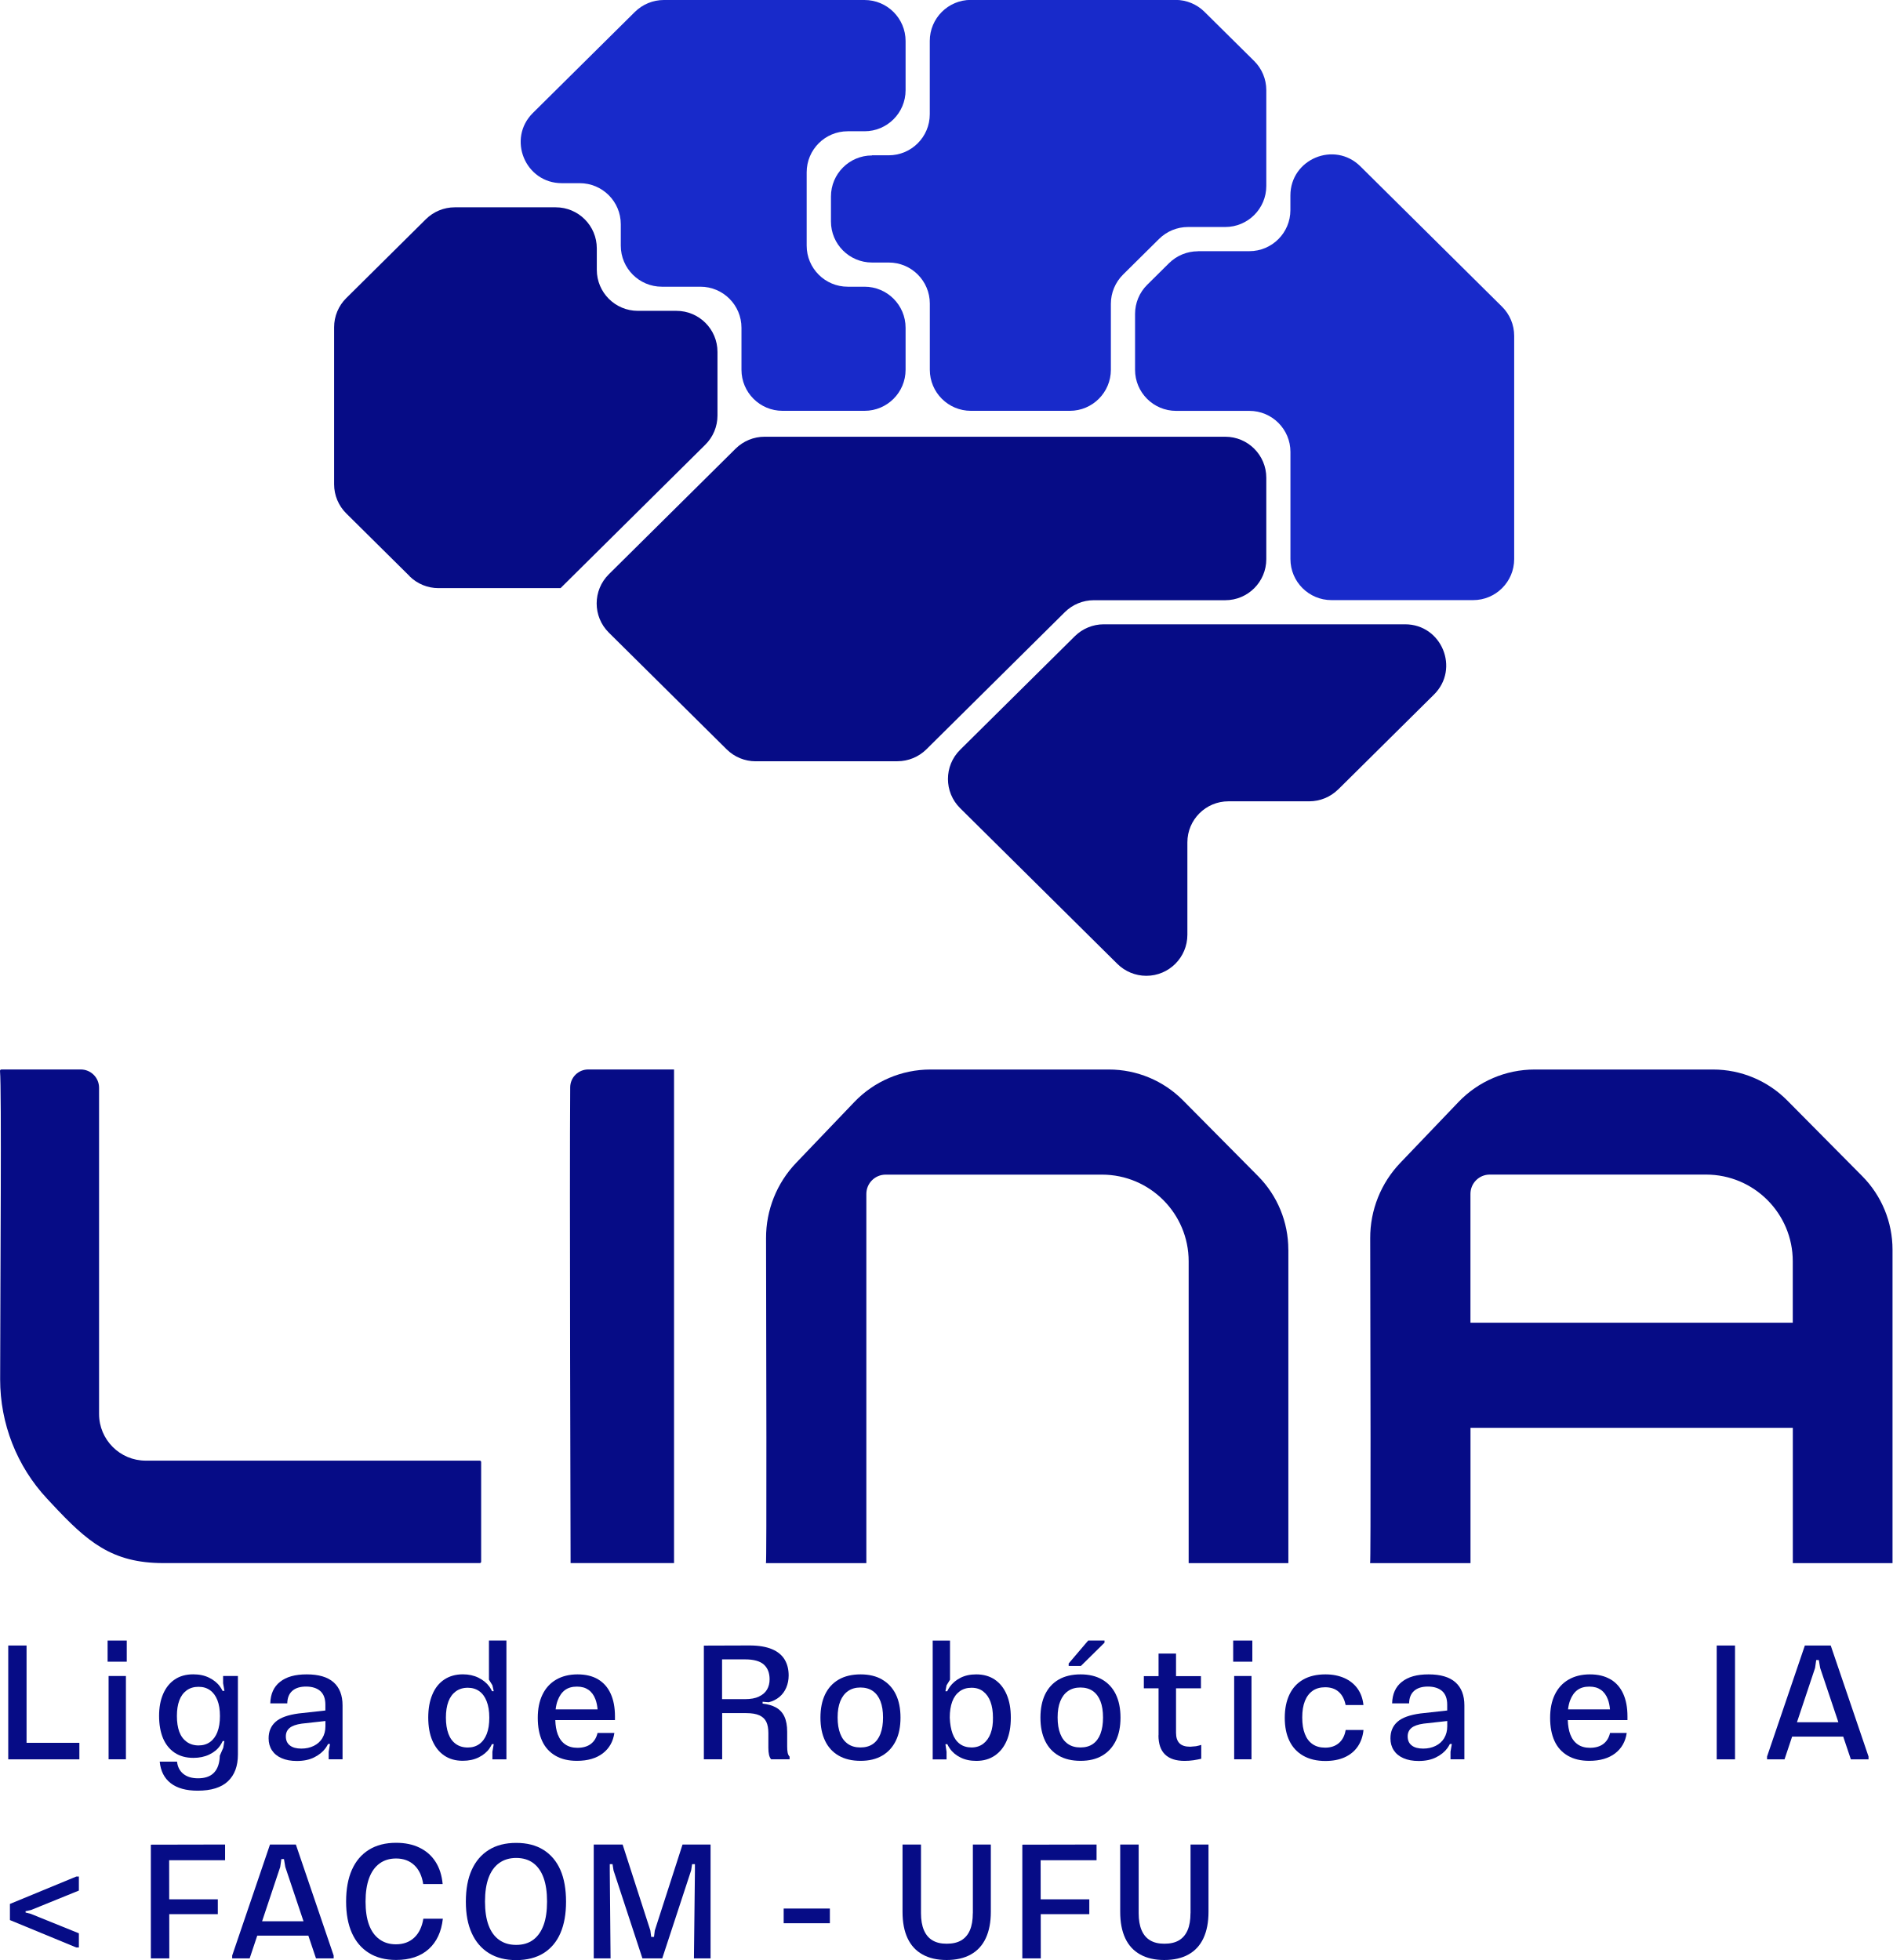
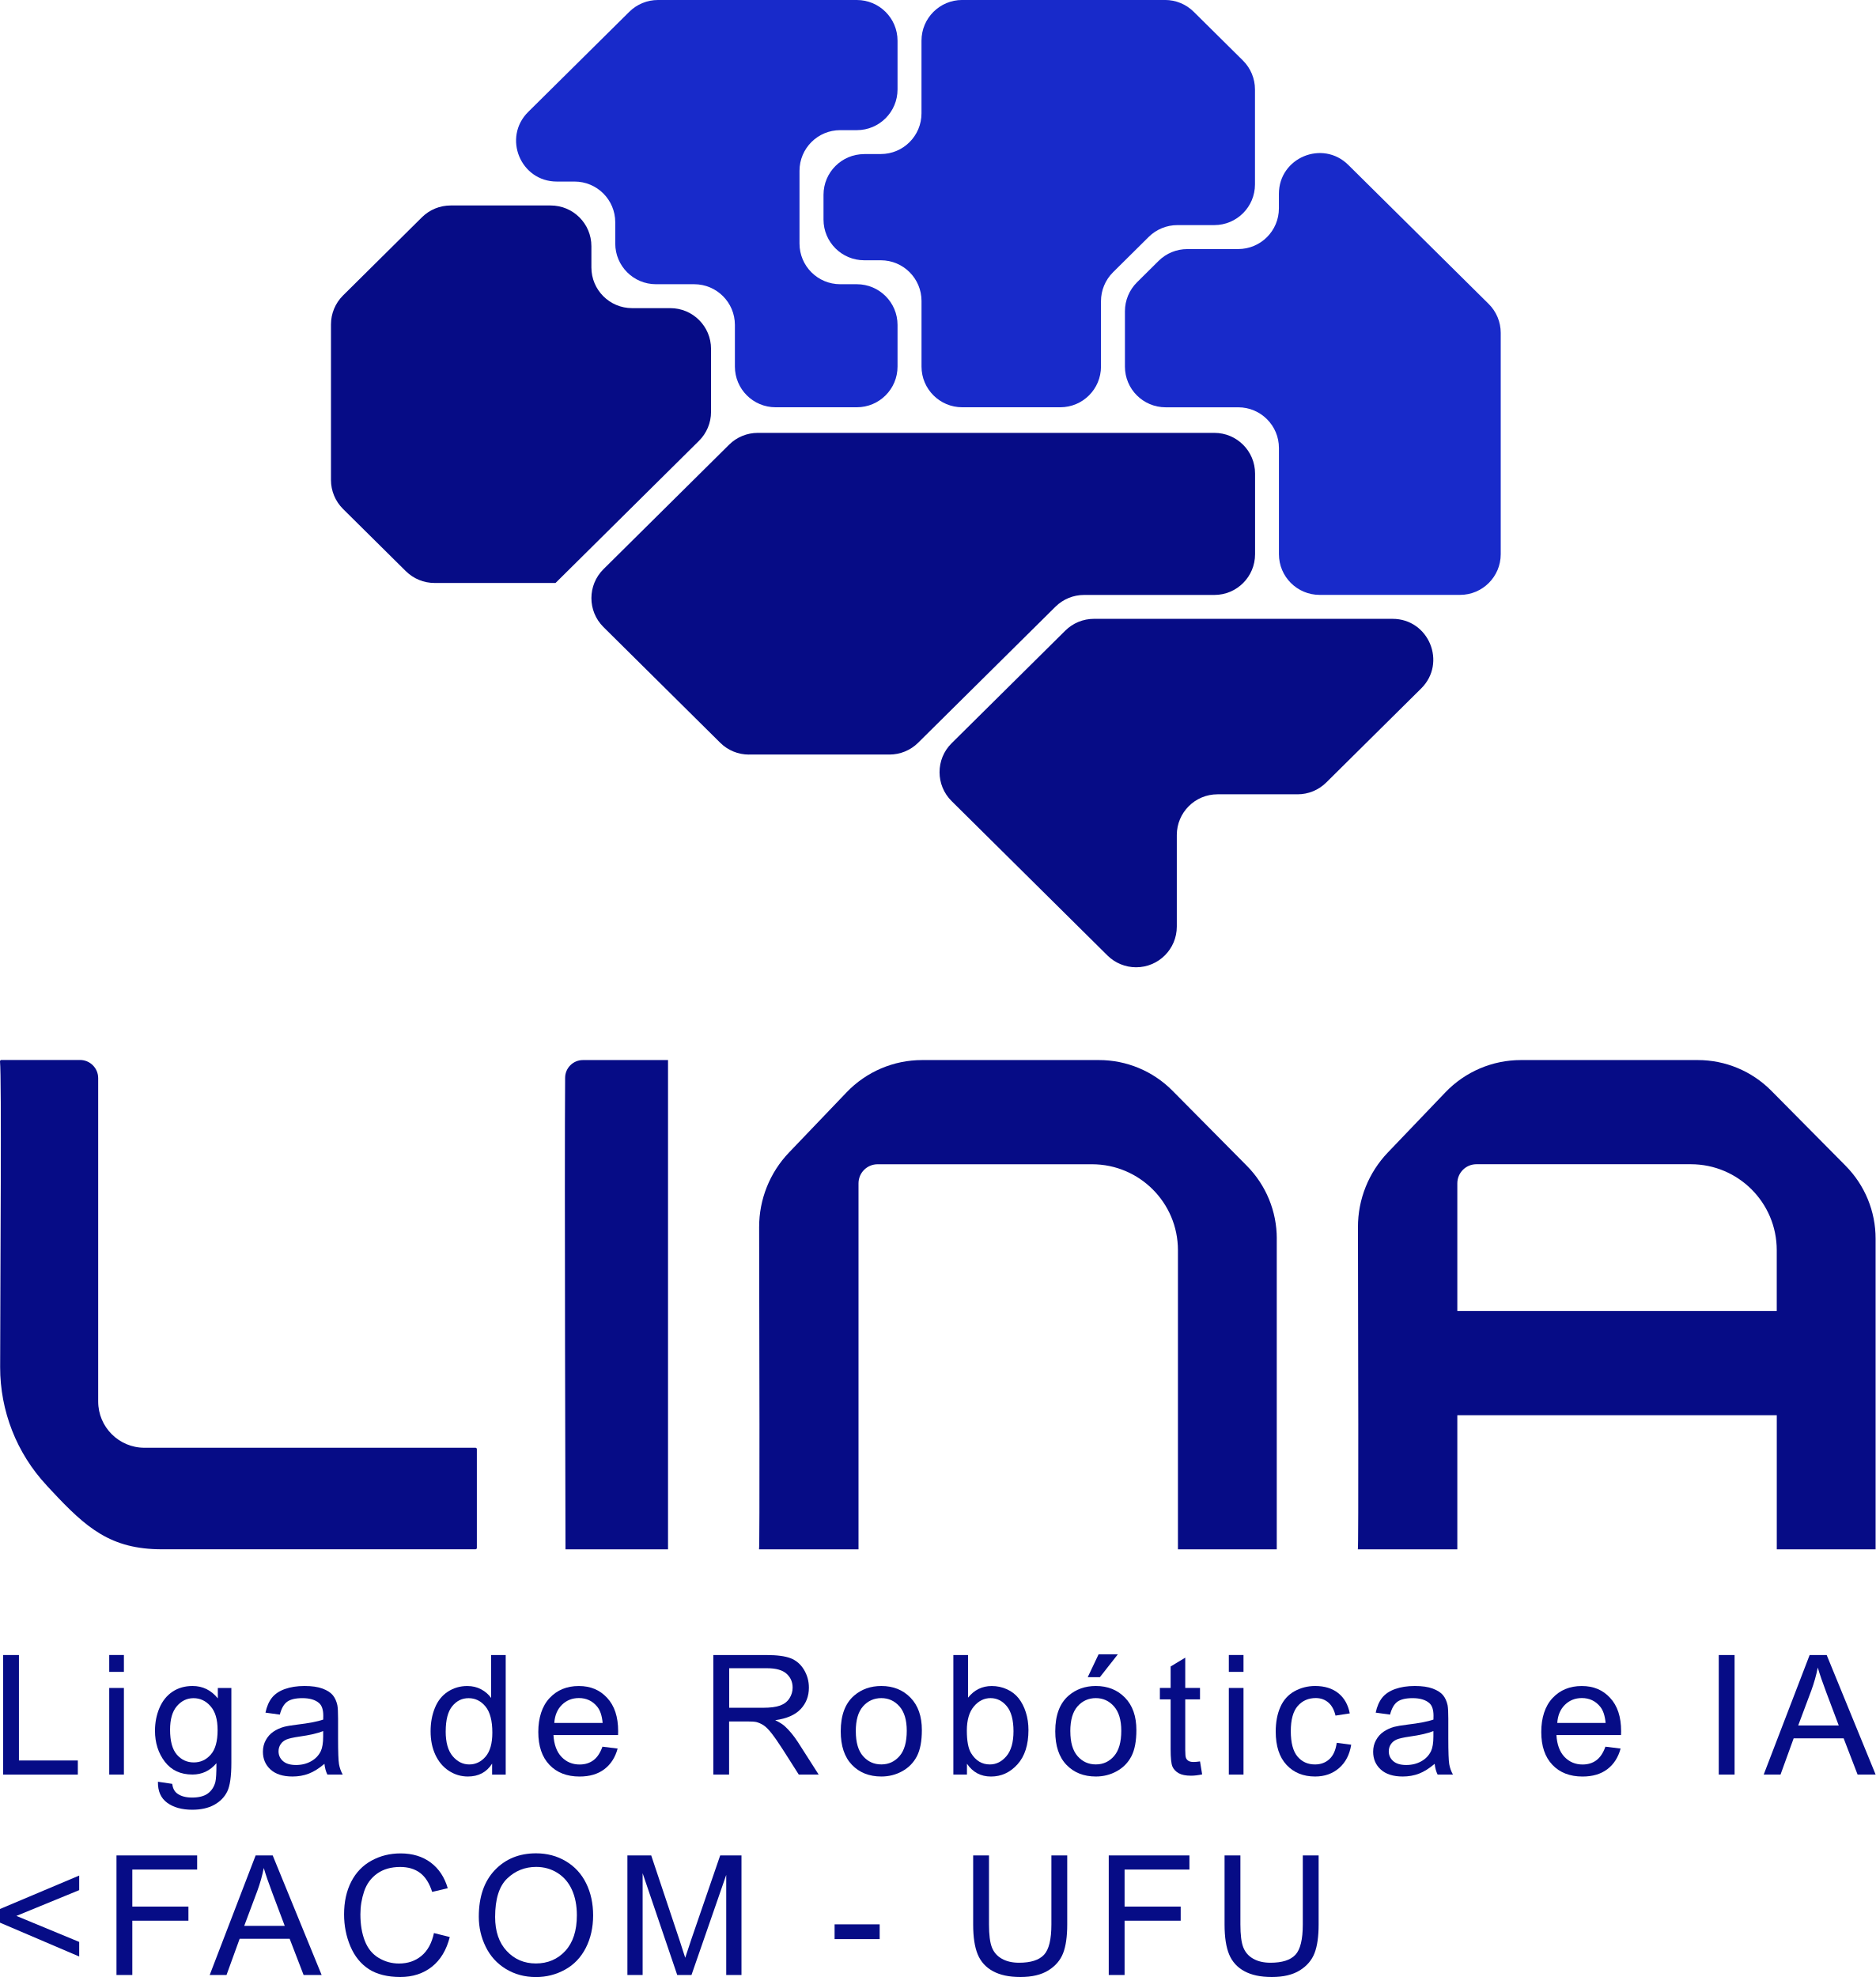
- <svg xmlns="http://www.w3.org/2000/svg" id="Camada_2" data-name="Camada 2" viewBox="0 0 383.41 397.18">
+ <svg xmlns="http://www.w3.org/2000/svg" id="Camada_2" data-name="Camada 2" viewBox="0 0 646.83 681.88">
  <defs>
    <style>
      .cls-1 {
        fill: #182aca;
      }

      .cls-2 {
        fill: #060c86;
      }
    </style>
  </defs>
  <g id="Camada_2-2" data-name="Camada 2">
+     <path class="cls-2" d="M16.08,512.33l1.63,1.75c12.05,12.93,20.45,20.28,38.13,20.28h108.14c.26,0,.47-.21.47-.47v-34.08c0-.26-.21-.47-.47-.47H49.82c-8.81,0-15.96-7.14-15.96-15.96v-111.52c0-3.46-2.81-6.27-6.27-6.27H.47c-.27,0-.49.23-.47.5.6,6.26.11,69.42.05,105.42-.02,15.14,5.7,29.72,16.02,40.79Z" />
+     <path class="cls-2" d="M194.89,371.71c-.25,30.23.13,162.66.13,162.66h35.36v-168.75h-29.34c-3.38,0-6.12,2.72-6.15,6.09Z" />
+     <path class="cls-2" d="M440.32,427.19c0-9.4-3.71-18.42-10.33-25.1l-25.65-25.9c-6.7-6.76-15.82-10.57-25.34-10.57h-60.99c-9.84,0-19.25,4.02-26.05,11.13l-19.85,20.75c-6.64,6.94-10.34,16.18-10.31,25.79.08,33.46.24,111.37-.04,111.09h34.31v-126.23c0-3.64,2.95-6.59,6.59-6.59h73.93c16.37,0,29.64,13.27,29.64,29.64v103.18h34.08v-107.18Z" />
+     <path class="cls-2" d="M636.5,402.09l-25.65-25.9c-6.7-6.76-15.82-10.57-25.34-10.57h-60.99c-9.84,0-19.25,4.02-26.05,11.13l-19.85,20.75c-6.64,6.94-10.34,16.18-10.31,25.79.08,33.46.24,111.37-.04,111.09h34.31v-46.26h110.17v46.26h34.08v-107.18c0-9.4-3.71-18.42-10.33-25.1ZM612.75,452.19h-110.17v-44.05c0-3.64,2.95-6.59,6.59-6.59h73.93c16.37,0,29.64,13.27,29.64,29.64v21Z" />
+     <path class="cls-1" d="M192.06,62.62h6.08c7.76,0,14.04,6.29,14.04,14.04v7.33c0,7.76,6.29,14.04,14.04,14.04h13.18c7.76,0,14.04,6.29,14.04,14.04v14.36c0,7.76,6.29,14.04,14.04,14.04h28.01c7.76,0,14.04-6.29,14.04-14.04v-14.36c0-7.76-6.29-14.04-14.04-14.04h-5.73c-7.76,0-14.04-6.29-14.04-14.04v-25.06c0-7.76,6.29-14.04,14.04-14.04h5.73c7.76,0,14.04-6.29,14.04-14.04V14.04c0-7.76-6.29-14.04-14.04-14.04h-68.59c-3.7,0-7.25,1.46-9.88,4.07l-34.86,34.53c-8.91,8.83-2.66,24.02,9.88,24.02Z" />
+     <path class="cls-1" d="M409.45,85.91c-3.7,0-7.26,1.46-9.89,4.07l-7.45,7.39c-2.66,2.64-4.16,6.23-4.16,9.97v19.1c0,7.76,6.29,14.04,14.04,14.04h25.03c7.76,0,14.04,6.29,14.04,14.04v36.62c0,7.76,6.29,14.04,14.04,14.04h48.41c7.76,0,14.04-6.29,14.04-14.04v-76.33c0-3.75-1.5-7.34-4.16-9.98l-48.41-47.95c-8.87-8.78-23.93-2.5-23.93,9.98v5c0,7.76-6.29,14.04-14.04,14.04h-17.58Z" />
+     <path class="cls-2" d="M457.39,269.88l32.72-32.42c8.91-8.83,2.66-24.02-9.88-24.02h-102.97c-3.7,0-7.25,1.46-9.88,4.07l-39.2,38.84c-5.55,5.49-5.55,14.46,0,19.95l53.74,53.25c2.63,2.61,6.18,4.07,9.88,4.07,7.76,0,14.04-6.29,14.04-14.04v-31.58c0-7.76,6.29-14.04,14.04-14.04h27.62c3.7,0,7.25-1.46,9.88-4.07Z" />
+     <path class="cls-2" d="M139.97,197c2.63,2.61,6.18,4.07,9.88,4.07h41.73l.6-.59,48.87-48.43c2.66-2.64,4.16-6.23,4.16-9.97v-21.76c0-7.76-6.29-14.04-14.04-14.04h-13.18c-7.76,0-14.04-6.29-14.04-14.04v-7.33c0-7.76-6.29-14.04-14.04-14.04h-34.51c-3.7,0-7.26,1.46-9.89,4.07l-27.21,26.97c-2.66,2.64-4.16,6.23-4.16,9.97v53.68c0,3.75,1.5,7.34,4.16,9.98l21.67,21.47Z" />
+     <path class="cls-2" d="M258.28,260.25h48.47c3.7,0,7.25-1.46,9.88-4.07l47.35-46.91c2.63-2.61,6.18-4.07,9.88-4.07h44.93c7.76,0,14.04-6.29,14.04-14.04v-27.82c0-7.76-6.29-14.04-14.04-14.04h-157.45c-3.7,0-7.26,1.46-9.89,4.07l-43.34,42.95c-5.54,5.49-5.54,14.46,0,19.95l40.28,39.92c2.63,2.61,6.18,4.07,9.89,4.07Z" />
+     <path class="cls-1" d="M298.04,53.15c-7.76,0-14.04,6.29-14.04,14.04v8.54c0,7.76,6.29,14.04,14.04,14.04h5.72c7.76,0,14.04,6.29,14.04,14.04v22.62c0,7.76,6.29,14.04,14.04,14.04h33.81c7.76,0,14.04-6.29,14.04-14.04v-22.55c0-3.75,1.5-7.34,4.16-9.98l12.31-12.2c2.63-2.6,6.18-4.06,9.88-4.06h12.72c7.76,0,14.04-6.29,14.04-14.04V30.85c0-3.75-1.5-7.34-4.16-9.98l-16.97-16.81c-2.63-2.61-6.18-4.07-9.88-4.07h-69.96c-7.76,0-14.04,6.29-14.04,14.04v25.06c0,7.76-6.29,14.04-14.04,14.04h-5.72Z" />
    <g>
-       <polygon class="cls-2" points="5.38 333.45 1.67 333.45 1.67 356.52 16.08 356.52 16.08 353.17 5.38 353.17 5.38 333.45" />
-       <rect class="cls-2" x="22" y="339.63" width="3.51" height="16.88" />
-       <rect class="cls-2" x="21.8" y="332.45" width="3.88" height="4.28" />
-       <path class="cls-2" d="M48.21,339.63h-3.01v1.47l.27,1.54h-.38c-.15-.3-.32-.59-.52-.87-.53-.74-1.27-1.33-2.19-1.79-.92-.46-2-.69-3.23-.69-1.47,0-2.72.35-3.74,1.04-1.03.69-1.81,1.67-2.36,2.94-.55,1.27-.82,2.75-.82,4.45s.27,3.27.8,4.53c.54,1.26,1.32,2.23,2.36,2.93,1.04.69,2.3,1.04,3.79,1.04,1.2,0,2.27-.22,3.21-.67.94-.45,1.67-1.04,2.19-1.79.21-.31.39-.63.54-.95h.34l-.23,1.37-.7,1.6c0,.16-.01.35-.03.57-.13,1.34-.56,2.34-1.29,3.01-.72.67-1.76,1-3.09,1-1.25,0-2.24-.3-2.98-.9-.74-.6-1.16-1.43-1.27-2.47h-3.51c.18,1.89.92,3.35,2.22,4.36,1.3,1.01,3.13,1.52,5.47,1.52,2.74,0,4.79-.64,6.13-1.91,1.35-1.27,2.02-3.08,2.02-5.42v-15.91ZM44.05,350.98c-.35.88-.84,1.55-1.49,2.02-.65.47-1.43.7-2.34.7s-1.74-.25-2.41-.74c-.67-.49-1.17-1.17-1.49-2.04-.32-.87-.48-1.93-.48-3.18s.16-2.27.48-3.14c.32-.87.81-1.55,1.47-2.04.66-.49,1.47-.74,2.42-.74s1.69.23,2.34.69c.65.46,1.14,1.13,1.49,2.01.35.88.52,1.96.52,3.23s-.17,2.35-.52,3.23Z" />
-       <path class="cls-2" d="M67.58,340.9c-1.21-1.07-3.03-1.6-5.43-1.6s-4.12.5-5.4,1.5c-1.28,1-1.94,2.46-1.99,4.38h3.44c.02-1.11.36-1.96,1.02-2.54.66-.58,1.59-.87,2.79-.87s2.21.31,2.89.92c.68.61,1.02,1.53,1.02,2.76v1.17l-5.42.6c-2.16.29-3.72.85-4.66,1.69-.95.84-1.42,1.96-1.42,3.36,0,.91.22,1.72.67,2.41.45.69,1.1,1.23,1.96,1.6.86.38,1.89.57,3.09.57,1.38,0,2.56-.25,3.53-.74.97-.49,1.73-1.1,2.27-1.84.21-.29.38-.58.53-.87h.39l-.27,1.57v1.54h2.81v-10.93c0-2.05-.61-3.61-1.82-4.68ZM65.31,352.22c-.41.68-.99,1.2-1.74,1.57-.75.37-1.59.55-2.52.55-1,0-1.78-.21-2.32-.64-.55-.42-.82-1.04-.82-1.84,0-.71.26-1.28.77-1.71.51-.42,1.34-.71,2.47-.87l4.78-.53v1.07c0,.91-.21,1.71-.62,2.39Z" />
-       <path class="cls-2" d="M99.16,354.31c.2-.28.36-.57.5-.87h.37l-.27,1.54v1.54h2.84v-24.07h-3.54v7.92l.7,1.14.27,1.2h-.34c-.15-.31-.33-.62-.54-.92-.55-.75-1.28-1.35-2.21-1.81-.93-.46-1.98-.69-3.16-.69-1.45,0-2.7.35-3.76,1.05s-1.87,1.71-2.42,3.03c-.56,1.31-.84,2.88-.84,4.68s.28,3.39.84,4.68c.56,1.29,1.35,2.3,2.39,3.01,1.04.71,2.29,1.07,3.76,1.07,1.23,0,2.3-.23,3.23-.69.92-.46,1.66-1.06,2.19-1.82ZM92.34,353.39c-.67-.48-1.17-1.17-1.5-2.07-.33-.9-.5-1.99-.5-3.26s.17-2.35.5-3.24c.33-.89.84-1.58,1.5-2.07.67-.49,1.48-.74,2.44-.74.89,0,1.66.23,2.31.69.65.46,1.15,1.14,1.5,2.04.36.9.54,2.01.54,3.33s-.17,2.42-.52,3.31c-.35.89-.85,1.57-1.5,2.04-.66.47-1.43.7-2.32.7-.96,0-1.77-.24-2.44-.72Z" />
-       <path class="cls-2" d="M124.44,351.17h-3.38c-.22.96-.67,1.7-1.35,2.22-.68.52-1.59.79-2.72.79-.98,0-1.81-.23-2.47-.69-.67-.46-1.18-1.14-1.52-2.04-.3-.79-.46-1.76-.5-2.89h12.09v-.74c0-1.81-.29-3.34-.87-4.61-.58-1.27-1.43-2.24-2.56-2.91-1.13-.67-2.51-1-4.16-1s-3.12.36-4.33,1.07c-1.22.71-2.14,1.73-2.77,3.04-.64,1.32-.95,2.89-.95,4.71s.3,3.39.89,4.68c.59,1.29,1.49,2.28,2.69,2.98s2.65,1.04,4.35,1.04c2.18,0,3.93-.51,5.25-1.52,1.31-1.01,2.09-2.39,2.34-4.13ZM112.99,344.57c.35-.92.84-1.62,1.47-2.09.64-.47,1.44-.7,2.42-.7s1.72.22,2.34.65,1.1,1.08,1.42,1.94c.22.58.36,1.26.43,2.02h-8.5c.08-.68.22-1.3.42-1.82Z" />
-       <path class="cls-2" d="M159.98,355.98c-.2-.2-.33-.47-.4-.8s-.1-.76-.1-1.27v-2.98c0-1.25-.19-2.28-.57-3.09s-.96-1.43-1.75-1.86c-.72-.39-1.61-.64-2.66-.76v-.37l1.24.1c.82-.2,1.54-.56,2.16-1.07.61-.51,1.08-1.15,1.4-1.91.32-.76.48-1.57.48-2.44,0-1.25-.27-2.33-.82-3.24-.55-.91-1.41-1.62-2.59-2.11-1.18-.49-2.69-.74-4.51-.74l-9.26.03v23.04h3.71v-9.36h4.85c1.14,0,2.03.15,2.69.45.66.3,1.12.74,1.4,1.32.28.58.42,1.34.42,2.27v2.98c0,.56.04,1.03.13,1.42.09.39.23.7.43.92h3.74v-.54ZM153.77,343.8c-.75.35-1.69.52-2.83.52h-4.65v-8.06h4.65c1.76,0,3.03.35,3.81,1.05.78.7,1.17,1.7,1.17,2.99,0,.78-.17,1.47-.52,2.07-.35.6-.89,1.08-1.64,1.42Z" />
-       <path class="cls-2" d="M178.73,340.35c-1.2-.7-2.66-1.05-4.38-1.05s-3.22.35-4.43,1.05-2.13,1.71-2.76,3.01c-.62,1.3-.94,2.87-.94,4.7s.31,3.39.94,4.7c.62,1.3,1.54,2.31,2.76,3.01,1.21.7,2.69,1.05,4.43,1.05s3.18-.35,4.38-1.05c1.2-.7,2.12-1.71,2.76-3.01.64-1.3.95-2.87.95-4.7s-.32-3.42-.95-4.71c-.63-1.29-1.55-2.29-2.76-2.99ZM178.38,351.35c-.35.9-.86,1.59-1.54,2.06-.68.47-1.52.7-2.52.7s-1.82-.23-2.51-.7c-.69-.47-1.22-1.15-1.57-2.06-.36-.9-.54-2.01-.54-3.33s.18-2.38.54-3.28c.36-.89.88-1.58,1.57-2.06.69-.48,1.53-.72,2.51-.72s1.84.24,2.52.72c.68.48,1.19,1.17,1.54,2.07.35.9.52,2,.52,3.29s-.17,2.39-.52,3.29Z" />
-       <path class="cls-2" d="M201.53,340.35c-1.05-.7-2.3-1.05-3.74-1.05-1.23,0-2.29.23-3.19.69-.9.46-1.62,1.06-2.16,1.81-.21.3-.39.6-.54.92h-.36l.23-1.2.7-1.14v-7.92h-3.51v24.07h2.81v-1.54l-.23-1.54h.39c.14.3.3.59.5.87.52.76,1.24,1.37,2.16,1.82.91.46,1.98.69,3.21.69,1.45,0,2.7-.36,3.74-1.07,1.05-.71,1.85-1.72,2.41-3.01.56-1.29.84-2.85.84-4.68s-.28-3.37-.84-4.68c-.56-1.31-1.36-2.32-2.41-3.03ZM200.7,351.25c-.33.9-.84,1.6-1.5,2.11-.67.5-1.46.75-2.37.75s-1.73-.24-2.37-.72c-.65-.48-1.14-1.17-1.47-2.07s-.52-1.99-.57-3.26c0-1.27.17-2.35.5-3.24.33-.89.83-1.58,1.49-2.07.66-.49,1.47-.74,2.42-.74s1.73.25,2.37.75c.65.5,1.14,1.2,1.47,2.09.33.89.5,1.96.5,3.21.02,1.23-.13,2.29-.47,3.19Z" />
-       <polygon class="cls-2" points="216.51 337.09 216.51 337.59 218.99 337.59 223.77 332.88 223.77 332.45 220.46 332.45 216.51 337.09" />
-       <path class="cls-2" d="M226.06,343.34c-.63-1.29-1.55-2.29-2.76-2.99s-2.66-1.05-4.38-1.05-3.22.35-4.43,1.05-2.13,1.71-2.76,3.01c-.62,1.3-.94,2.87-.94,4.7s.31,3.39.94,4.7c.62,1.3,1.54,2.31,2.76,3.01,1.21.7,2.69,1.05,4.43,1.05s3.18-.35,4.38-1.05c1.2-.7,2.12-1.71,2.76-3.01.64-1.3.95-2.87.95-4.7s-.32-3.42-.95-4.71ZM222.95,351.35c-.35.9-.86,1.59-1.54,2.06-.68.47-1.52.7-2.52.7s-1.82-.23-2.51-.7c-.69-.47-1.22-1.15-1.57-2.06-.36-.9-.54-2.01-.54-3.33s.18-2.38.54-3.28c.36-.89.88-1.58,1.57-2.06.69-.48,1.53-.72,2.51-.72s1.84.24,2.52.72c.68.48,1.19,1.17,1.54,2.07.35.9.52,2,.52,3.29s-.17,2.39-.52,3.29Z" />
-       <path class="cls-2" d="M234.7,351.64c0,1.74.45,3.04,1.34,3.9.89.86,2.21,1.29,3.95,1.29.62,0,1.23-.04,1.81-.13s1.1-.19,1.57-.3v-2.81c-.27.09-.62.18-1.07.27-.45.04-.84.08-1.17.1-.98,0-1.71-.23-2.17-.7-.47-.47-.7-1.18-.7-2.14v-8.99h5.05v-2.47h-5.05v-4.58h-3.54v4.58h-2.98v2.47h2.98v9.53Z" />
-       <rect class="cls-2" x="249.84" y="332.45" width="3.88" height="4.28" />
-       <rect class="cls-2" x="250.04" y="339.63" width="3.51" height="16.88" />
-       <path class="cls-2" d="M265.93,342.63c.69-.48,1.54-.72,2.54-.72,1.14,0,2.06.31,2.76.94.7.62,1.16,1.52,1.39,2.67h3.61c-.13-1.29-.53-2.4-1.19-3.33-.66-.92-1.55-1.64-2.67-2.14-1.13-.5-2.4-.75-3.83-.75-1.78,0-3.29.35-4.51,1.05-1.23.7-2.16,1.71-2.79,3.03s-.95,2.89-.95,4.71.31,3.39.94,4.68c.62,1.29,1.55,2.3,2.79,3.01,1.24.71,2.74,1.07,4.5,1.07,1.49,0,2.8-.25,3.91-.75,1.11-.5,1.99-1.23,2.64-2.17.65-.95,1.04-2.07,1.17-3.36h-3.61c-.2,1.16-.66,2.04-1.39,2.66-.72.61-1.64.92-2.76.92-1,0-1.85-.23-2.54-.7-.69-.47-1.22-1.15-1.57-2.06-.36-.9-.54-2.02-.54-3.36s.18-2.42.54-3.33c.36-.9.88-1.59,1.57-2.07Z" />
-       <path class="cls-2" d="M294.86,340.9c-1.21-1.07-3.03-1.6-5.43-1.6s-4.12.5-5.4,1.5c-1.28,1-1.94,2.46-1.99,4.38h3.44c.02-1.11.36-1.96,1.02-2.54.66-.58,1.59-.87,2.79-.87s2.21.31,2.89.92c.68.61,1.02,1.53,1.02,2.76v1.17l-5.42.6c-2.16.29-3.72.85-4.66,1.69-.95.84-1.42,1.96-1.42,3.36,0,.91.22,1.72.67,2.41.45.69,1.1,1.23,1.96,1.6.86.38,1.89.57,3.09.57,1.38,0,2.56-.25,3.53-.74.97-.49,1.73-1.1,2.27-1.84.21-.29.38-.58.53-.87h.39l-.27,1.57v1.54h2.81v-10.93c0-2.05-.61-3.61-1.82-4.68ZM292.59,352.22c-.41.68-.99,1.2-1.74,1.57-.75.37-1.59.55-2.52.55-1,0-1.78-.21-2.32-.64-.55-.42-.82-1.04-.82-1.84,0-.71.26-1.28.77-1.71.51-.42,1.34-.71,2.47-.87l4.78-.53v1.07c0,.91-.21,1.71-.62,2.39Z" />
-       <path class="cls-2" d="M326.26,340.3c-1.13-.67-2.51-1-4.16-1s-3.12.36-4.33,1.07c-1.22.71-2.14,1.73-2.77,3.04-.64,1.32-.95,2.89-.95,4.71s.3,3.39.89,4.68c.59,1.29,1.49,2.28,2.69,2.98s2.65,1.04,4.35,1.04c2.18,0,3.93-.51,5.25-1.52,1.31-1.01,2.09-2.39,2.34-4.13h-3.38c-.22.96-.67,1.7-1.35,2.22-.68.52-1.59.79-2.72.79-.98,0-1.81-.23-2.47-.69-.67-.46-1.18-1.14-1.52-2.04-.3-.79-.46-1.76-.5-2.89h12.09v-.74c0-1.81-.29-3.34-.87-4.61-.58-1.27-1.43-2.24-2.56-2.91ZM318.1,344.57c.35-.92.84-1.62,1.47-2.09.64-.47,1.44-.7,2.42-.7s1.72.22,2.34.65,1.1,1.08,1.42,1.94c.22.58.36,1.26.43,2.02h-8.5c.08-.68.22-1.3.42-1.82Z" />
-       <rect class="cls-2" x="347.8" y="333.45" width="3.71" height="23.07" />
-       <path class="cls-2" d="M365.66,333.45l-7.66,22.5v.57h3.54l1.54-4.61h10.35l1.55,4.61h3.58v-.57l-7.66-22.5h-5.25ZM364.06,349l3.67-11,.23-1.6h.53l.27,1.6,3.69,11h-8.4Z" />
-       <polygon class="cls-2" points="2.01 385.82 2.01 389.09 15.45 394.64 15.98 394.64 15.98 391.77 6.22 387.82 5.18 387.56 5.18 387.29 6.29 387.05 15.98 383.11 15.98 380.27 15.45 380.27 2.01 385.82" />
-       <polygon class="cls-2" points="30.56 396.85 34.3 396.85 34.29 387.89 44.13 387.89 44.13 384.88 34.28 384.88 34.27 376.96 45.6 376.96 45.6 373.78 30.56 373.81 30.56 396.85" />
-       <path class="cls-2" d="M54.7,373.78l-7.66,22.5v.57h3.54l1.54-4.61h10.35l1.55,4.61h3.58v-.57l-7.66-22.5h-5.25ZM53.1,389.33l3.67-11,.23-1.6h.53l.27,1.6,3.69,11h-8.4Z" />
-       <path class="cls-2" d="M83.92,392.65c-.96.9-2.2,1.35-3.71,1.35-1.29,0-2.41-.34-3.34-1.02-.94-.68-1.64-1.66-2.11-2.94-.47-1.28-.7-2.85-.7-4.7s.24-3.45.72-4.75c.48-1.29,1.18-2.28,2.11-2.96.92-.68,2.04-1.02,3.36-1.02,1.49,0,2.72.45,3.68,1.35.96.9,1.56,2.18,1.81,3.83h3.94c-.16-1.76-.64-3.26-1.44-4.51-.8-1.25-1.88-2.2-3.24-2.86-1.36-.66-2.94-.99-4.75-.99-2.16,0-4,.47-5.52,1.42-1.52.95-2.66,2.3-3.44,4.06-.78,1.76-1.17,3.9-1.17,6.42s.39,4.62,1.17,6.37c.78,1.75,1.93,3.1,3.44,4.05,1.52.95,3.35,1.42,5.52,1.42,2.76,0,4.96-.73,6.59-2.19,1.63-1.46,2.59-3.52,2.88-6.17h-3.95c-.27,1.65-.88,2.93-1.84,3.83Z" />
-       <path class="cls-2" d="M110.11,374.87c-1.5-.95-3.35-1.42-5.53-1.42s-4.03.47-5.55,1.42c-1.52.95-2.67,2.3-3.46,4.05-.79,1.75-1.19,3.89-1.19,6.44s.4,4.62,1.19,6.37c.79,1.75,1.94,3.1,3.46,4.05,1.52.95,3.37,1.42,5.55,1.42s4.06-.47,5.57-1.42c1.5-.95,2.64-2.3,3.39-4.05.76-1.75,1.14-3.87,1.14-6.37s-.38-4.69-1.15-6.44c-.77-1.75-1.91-3.1-3.41-4.05ZM110.13,390.1c-.47,1.29-1.17,2.29-2.09,2.98-.93.69-2.08,1.04-3.46,1.04s-2.51-.34-3.46-1.02-1.66-1.67-2.14-2.96c-.48-1.29-.72-2.9-.72-4.81s.24-3.49.72-4.8c.48-1.3,1.19-2.3,2.14-2.99.95-.69,2.1-1.04,3.46-1.04s2.54.35,3.46,1.04c.92.69,1.62,1.69,2.09,2.99.47,1.3.7,2.9.7,4.8s-.23,3.49-.7,4.78Z" />
-       <polygon class="cls-2" points="132.66 391.2 132.5 392.5 131.93 392.5 131.76 391.2 126.14 373.78 120.29 373.78 120.29 396.85 123.7 396.85 123.54 379.13 123.54 377.76 124.1 377.76 124.3 379.03 130.15 396.85 134.17 396.85 140.02 379.03 140.22 377.76 140.79 377.76 140.79 379.13 140.59 396.85 143.96 396.85 143.96 373.78 138.28 373.78 132.66 391.2" />
-       <rect class="cls-2" x="158.77" y="386.75" width="9.36" height="2.98" />
-       <path class="cls-2" d="M197.09,387.69c0,1.4-.2,2.56-.6,3.48-.4.91-.99,1.59-1.76,2.04-.77.45-1.74.67-2.93.67s-2.09-.22-2.86-.67c-.77-.45-1.35-1.13-1.75-2.06-.4-.92-.6-2.08-.6-3.46v-13.91h-3.74v13.64c0,2.12.34,3.9,1.02,5.35.68,1.45,1.69,2.55,3.03,3.29,1.34.75,2.96,1.12,4.88,1.12s3.58-.37,4.91-1.12c1.34-.75,2.35-1.85,3.03-3.31.68-1.46,1.02-3.24,1.02-5.33v-13.64h-3.64v13.91Z" />
-       <polygon class="cls-2" points="207.12 396.85 210.86 396.85 210.85 387.89 220.69 387.89 220.69 384.88 210.84 384.88 210.83 376.96 222.16 376.96 222.16 373.78 207.12 373.81 207.12 396.85" />
-       <path class="cls-2" d="M241.19,387.69c0,1.4-.2,2.56-.6,3.48-.4.91-.99,1.59-1.76,2.04-.77.45-1.74.67-2.93.67s-2.09-.22-2.86-.67c-.77-.45-1.35-1.13-1.75-2.06-.4-.92-.6-2.08-.6-3.46v-13.91h-3.74v13.64c0,2.12.34,3.9,1.02,5.35.68,1.45,1.69,2.55,3.03,3.29,1.34.75,2.96,1.12,4.88,1.12s3.58-.37,4.91-1.12c1.34-.75,2.35-1.85,3.03-3.31.68-1.46,1.02-3.24,1.02-5.33v-13.64h-3.64v13.91Z" />
-       <path class="cls-2" d="M9.53,303.69l.97,1.04c7.15,7.67,12.12,12.02,22.6,12.02h64.1c.15,0,.28-.12.28-.28v-20.2c0-.15-.12-.28-.28-.28H29.53c-5.22,0-9.46-4.23-9.46-9.46v-66.1c0-2.05-1.66-3.71-3.71-3.71H.28c-.16,0-.29.14-.28.3.35,3.71.06,41.15.03,62.49-.01,8.97,3.38,17.62,9.5,24.18Z" />
-       <path class="cls-2" d="M115.52,220.33c-.15,17.92.08,96.42.08,96.42h20.96v-100.03h-17.39c-2,0-3.63,1.61-3.65,3.61Z" />
-       <path class="cls-2" d="M261.01,253.22c0-5.57-2.2-10.92-6.12-14.88l-15.21-15.35c-3.97-4.01-9.38-6.26-15.02-6.26h-36.15c-5.83,0-11.41,2.38-15.44,6.6l-11.76,12.3c-3.94,4.11-6.13,9.59-6.11,15.28.05,19.83.14,66.02-.02,65.85h20.34v-74.82c0-2.16,1.75-3.91,3.91-3.91h43.82c9.7,0,17.57,7.87,17.57,17.57v61.16h20.2v-63.53Z" />
-       <path class="cls-2" d="M377.29,238.34l-15.21-15.35c-3.97-4.01-9.38-6.26-15.02-6.26h-36.15c-5.83,0-11.41,2.38-15.44,6.6l-11.76,12.3c-3.94,4.11-6.13,9.59-6.11,15.28.05,19.83.14,66.02-.02,65.85h20.34v-27.42h65.3v27.42h20.2v-63.53c0-5.57-2.2-10.92-6.12-14.88ZM363.21,268.04h-65.3v-26.11c0-2.16,1.75-3.91,3.91-3.91h43.82c9.7,0,17.57,7.87,17.57,17.57v12.45Z" />
-       <path class="cls-1" d="M113.85,37.12h3.6c4.6,0,8.32,3.73,8.32,8.32v4.34c0,4.6,3.73,8.32,8.32,8.32h7.81c4.6,0,8.32,3.73,8.32,8.32v8.51c0,4.6,3.73,8.32,8.32,8.32h16.61c4.6,0,8.32-3.73,8.32-8.32v-8.51c0-4.6-3.73-8.32-8.32-8.32h-3.4c-4.6,0-8.32-3.73-8.32-8.32v-14.86c0-4.6,3.73-8.32,8.32-8.32h3.4c4.6,0,8.32-3.73,8.32-8.32v-9.96c0-4.6-3.73-8.32-8.32-8.32h-40.66c-2.19,0-4.3.87-5.86,2.41l-20.66,20.47c-5.28,5.23-1.58,14.24,5.86,14.24Z" />
-       <path class="cls-1" d="M242.7,50.92c-2.2,0-4.3.87-5.86,2.41l-4.42,4.38c-1.58,1.56-2.46,3.69-2.46,5.91v11.32c0,4.6,3.73,8.32,8.32,8.32h14.84c4.6,0,8.32,3.73,8.32,8.32v21.71c0,4.6,3.73,8.32,8.32,8.32h28.69c4.6,0,8.32-3.73,8.32-8.32v-45.24c0-2.22-.89-4.35-2.47-5.91l-28.69-28.43c-5.26-5.21-14.18-1.48-14.18,5.91v2.96c0,4.6-3.73,8.32-8.32,8.32h-10.42Z" />
-       <path class="cls-2" d="M271.12,159.97l19.4-19.22c5.28-5.23,1.58-14.24-5.86-14.24h-61.04c-2.19,0-4.3.87-5.86,2.41l-23.24,23.02c-3.29,3.26-3.29,8.57,0,11.83l31.86,31.56c1.56,1.54,3.66,2.41,5.86,2.41,4.6,0,8.32-3.73,8.32-8.32v-18.72c0-4.6,3.73-8.32,8.32-8.32h16.37c2.19,0,4.3-.87,5.86-2.41Z" />
-       <path class="cls-2" d="M82.97,116.77c1.56,1.54,3.66,2.41,5.86,2.41h24.74l.35-.35,28.97-28.71c1.58-1.56,2.47-3.69,2.47-5.91v-12.9c0-4.6-3.73-8.32-8.32-8.32h-7.81c-4.6,0-8.32-3.73-8.32-8.32v-4.34c0-4.6-3.73-8.32-8.32-8.32h-20.45c-2.2,0-4.3.87-5.86,2.41l-16.13,15.99c-1.58,1.56-2.46,3.69-2.46,5.91v31.82c0,2.22.89,4.35,2.47,5.91l12.84,12.72Z" />
-       <path class="cls-2" d="M153.09,154.26h28.73c2.19,0,4.3-.87,5.86-2.41l28.06-27.81c1.56-1.54,3.66-2.41,5.86-2.41h26.63c4.6,0,8.32-3.73,8.32-8.32v-16.49c0-4.6-3.73-8.32-8.32-8.32h-93.33c-2.19,0-4.3.87-5.86,2.41l-25.69,25.46c-3.29,3.26-3.29,8.57,0,11.83l23.88,23.66c1.56,1.54,3.66,2.41,5.86,2.41Z" />
-       <path class="cls-1" d="M176.67,31.5c-4.6,0-8.32,3.73-8.32,8.32v5.06c0,4.6,3.73,8.32,8.32,8.32h3.39c4.6,0,8.32,3.73,8.32,8.32v13.41c0,4.6,3.73,8.32,8.32,8.32h20.04c4.6,0,8.32-3.73,8.32-8.32v-13.37c0-2.22.89-4.35,2.47-5.92l7.3-7.23c1.56-1.54,3.66-2.41,5.86-2.41h7.54c4.6,0,8.32-3.73,8.32-8.32v-19.42c0-2.22-.89-4.35-2.47-5.91l-10.06-9.96c-1.56-1.54-3.66-2.41-5.86-2.41h-41.47c-4.6,0-8.32,3.73-8.32,8.32v14.85c0,4.6-3.73,8.32-8.32,8.32h-3.39Z" />
+       <path class="cls-2" d="M1.07,612.06v-41.23h5.46v36.37h20.31v4.87H1.07Z" />
+       <path class="cls-2" d="M37.67,576.64v-5.82h5.06v5.82h-5.06ZM37.67,612.06v-29.87h5.06v29.87h-5.06Z" />
+       <path class="cls-2" d="M54.46,614.53l4.92.73c.21,1.52.78,2.63,1.72,3.32,1.26.94,2.97,1.41,5.15,1.41,2.34,0,4.15-.47,5.43-1.41,1.27-.94,2.14-2.25,2.59-3.94.26-1.03.38-3.2.37-6.5-2.21,2.61-4.97,3.91-8.27,3.91-4.11,0-7.28-1.48-9.54-4.44-2.25-2.96-3.38-6.52-3.38-10.66,0-2.85.52-5.48,1.55-7.89,1.03-2.41,2.53-4.27,4.49-5.58,1.96-1.31,4.26-1.97,6.91-1.97,3.52,0,6.43,1.43,8.72,4.28v-3.6h4.67v25.82c0,4.65-.47,7.95-1.42,9.89-.95,1.94-2.45,3.47-4.5,4.6s-4.58,1.69-7.58,1.69c-3.56,0-6.44-.8-8.64-2.41-2.19-1.6-3.25-4.02-3.18-7.24ZM58.65,596.59c0,3.92.78,6.78,2.33,8.58,1.56,1.8,3.51,2.7,5.85,2.7s4.28-.9,5.85-2.69c1.58-1.79,2.36-4.6,2.36-8.42s-.81-6.41-2.43-8.27c-1.62-1.86-3.58-2.78-5.86-2.78s-4.16.91-5.74,2.74-2.36,4.54-2.36,8.14Z" />
+       <path class="cls-2" d="M111.87,608.37c-1.88,1.59-3.68,2.72-5.41,3.38-1.73.66-3.6.98-5.58.98-3.28,0-5.8-.8-7.57-2.4-1.76-1.6-2.64-3.65-2.64-6.15,0-1.46.33-2.8,1-4.01.67-1.21,1.54-2.18,2.62-2.91,1.08-.73,2.29-1.28,3.64-1.66.99-.26,2.49-.52,4.5-.76,4.09-.49,7.1-1.07,9.03-1.74.02-.69.03-1.13.03-1.32,0-2.06-.48-3.52-1.43-4.36-1.29-1.14-3.22-1.72-5.77-1.72-2.38,0-4.14.42-5.27,1.25-1.13.83-1.97,2.31-2.52,4.43l-4.95-.68c.45-2.12,1.19-3.83,2.22-5.13,1.03-1.3,2.52-2.31,4.47-3.01,1.95-.7,4.21-1.05,6.78-1.05s4.62.3,6.22.9c1.59.6,2.77,1.35,3.52,2.26.75.91,1.27,2.06,1.58,3.45.17.86.25,2.42.25,4.67v6.75c0,4.71.11,7.68.32,8.93.22,1.25.64,2.44,1.28,3.59h-5.29c-.52-1.05-.86-2.28-1.01-3.68ZM111.45,597.06c-1.84.75-4.59,1.39-8.27,1.91-2.08.3-3.55.64-4.42,1.01-.86.38-1.53.92-2,1.65-.47.72-.7,1.52-.7,2.4,0,1.35.51,2.48,1.53,3.38s2.52,1.35,4.49,1.35,3.68-.43,5.2-1.28c1.52-.85,2.63-2.02,3.35-3.5.54-1.14.82-2.83.82-5.06v-1.86Z" />
+       <path class="cls-2" d="M169.71,612.06v-3.77c-1.89,2.96-4.68,4.44-8.35,4.44-2.38,0-4.57-.66-6.57-1.97-2-1.31-3.54-3.15-4.64-5.5-1.1-2.35-1.65-5.06-1.65-8.11s.5-5.69,1.49-8.11c.99-2.43,2.48-4.29,4.47-5.58,1.99-1.29,4.21-1.94,6.67-1.94,1.8,0,3.4.38,4.81,1.14,1.41.76,2.55,1.75,3.43,2.97v-14.79h5.03v41.23h-4.7ZM153.7,597.15c0,3.83.81,6.68,2.42,8.58,1.61,1.89,3.52,2.84,5.71,2.84s4.09-.9,5.64-2.71c1.55-1.81,2.32-4.57,2.32-8.28,0-4.09-.79-7.09-2.36-9s-3.52-2.87-5.82-2.87-4.13.92-5.64,2.76c-1.51,1.84-2.26,4.74-2.26,8.69Z" />
+       <path class="cls-2" d="M207.77,602.44l5.23.65c-.83,3.06-2.35,5.43-4.58,7.12-2.23,1.69-5.08,2.53-8.55,2.53-4.37,0-7.83-1.35-10.39-4.04-2.56-2.69-3.84-6.46-3.84-11.32s1.29-8.93,3.88-11.7c2.59-2.77,5.94-4.16,10.07-4.16s7.26,1.36,9.79,4.08c2.53,2.72,3.8,6.54,3.8,11.48,0,.3,0,.75-.03,1.35h-22.28c.19,3.28,1.12,5.79,2.78,7.54,1.67,1.74,3.75,2.62,6.24,2.62,1.86,0,3.44-.49,4.75-1.46,1.31-.97,2.35-2.53,3.12-4.67ZM191.15,594.25h16.68c-.23-2.51-.86-4.4-1.91-5.65-1.61-1.95-3.7-2.93-6.27-2.93-2.33,0-4.28.78-5.86,2.33-1.58,1.56-2.46,3.64-2.63,6.24Z" />
+       <path class="cls-2" d="M246,612.06v-41.23h18.28c3.68,0,6.47.37,8.38,1.11,1.91.74,3.44,2.05,4.58,3.92,1.14,1.88,1.72,3.95,1.72,6.22,0,2.93-.95,5.39-2.84,7.4-1.89,2.01-4.82,3.28-8.78,3.83,1.44.69,2.54,1.38,3.29,2.05,1.59,1.46,3.1,3.29,4.53,5.48l7.17,11.22h-6.86l-5.46-8.58c-1.59-2.48-2.91-4.37-3.94-5.68-1.03-1.31-1.95-2.23-2.77-2.76-.82-.52-1.65-.89-2.49-1.1-.62-.13-1.63-.2-3.04-.2h-6.33v18.31h-5.46ZM251.46,589.02h11.73c2.49,0,4.44-.26,5.85-.77,1.41-.52,2.48-1.34,3.21-2.48.73-1.13,1.1-2.37,1.1-3.7,0-1.95-.71-3.55-2.12-4.81-1.42-1.26-3.65-1.88-6.71-1.88h-13.05v13.64Z" />
+       <path class="cls-2" d="M289.94,597.12c0-5.53,1.54-9.63,4.61-12.29,2.57-2.21,5.7-3.32,9.39-3.32,4.11,0,7.46,1.35,10.07,4.04,2.61,2.69,3.91,6.41,3.91,11.15,0,3.84-.58,6.87-1.73,9.07-1.15,2.2-2.83,3.91-5.03,5.13-2.2,1.22-4.61,1.83-7.21,1.83-4.18,0-7.56-1.34-10.14-4.02-2.58-2.68-3.87-6.54-3.87-11.59ZM295.14,597.12c0,3.83.83,6.69,2.5,8.59,1.67,1.9,3.77,2.85,6.3,2.85s4.6-.96,6.27-2.87c1.67-1.91,2.5-4.83,2.5-8.75,0-3.69-.84-6.49-2.52-8.4-1.68-1.9-3.76-2.85-6.26-2.85s-4.63.95-6.3,2.84c-1.67,1.89-2.5,4.75-2.5,8.58Z" />
+       <path class="cls-2" d="M333.48,612.06h-4.7v-41.23h5.06v14.71c2.14-2.68,4.87-4.02,8.18-4.02,1.84,0,3.58.37,5.22,1.11,1.64.74,2.99,1.78,4.05,3.12,1.06,1.34,1.89,2.96,2.49,4.85.6,1.89.9,3.92.9,6.08,0,5.12-1.27,9.08-3.8,11.87-2.53,2.79-5.57,4.19-9.11,4.19s-6.29-1.47-8.3-4.42v3.74ZM333.43,596.9c0,3.58.49,6.17,1.46,7.76,1.59,2.61,3.75,3.91,6.47,3.91,2.21,0,4.12-.96,5.74-2.88,1.61-1.92,2.42-4.79,2.42-8.59s-.77-6.78-2.32-8.63c-1.55-1.86-3.42-2.78-5.61-2.78s-4.13.96-5.74,2.88c-1.61,1.92-2.42,4.7-2.42,8.34Z" />
+       <path class="cls-2" d="M363.92,597.12c0-5.53,1.54-9.63,4.61-12.29,2.57-2.21,5.7-3.32,9.39-3.32,4.11,0,7.46,1.35,10.07,4.04,2.61,2.69,3.91,6.41,3.91,11.15,0,3.84-.58,6.87-1.73,9.07-1.15,2.2-2.83,3.91-5.03,5.13-2.2,1.22-4.61,1.83-7.21,1.83-4.18,0-7.56-1.34-10.14-4.02-2.58-2.68-3.87-6.54-3.87-11.59ZM369.12,597.12c0,3.83.83,6.69,2.5,8.59,1.67,1.9,3.77,2.85,6.3,2.85s4.6-.96,6.27-2.87c1.67-1.91,2.5-4.83,2.5-8.75,0-3.69-.84-6.49-2.52-8.4-1.68-1.9-3.76-2.85-6.26-2.85s-4.63.95-6.3,2.84c-1.67,1.89-2.5,4.75-2.5,8.58ZM375.12,578.47l3.74-7.88h6.64l-6.19,7.88h-4.19Z" />
+       <path class="cls-2" d="M413.85,607.53l.73,4.47c-1.43.3-2.7.45-3.83.45-1.84,0-3.26-.29-4.28-.87s-1.73-1.35-2.14-2.29c-.41-.95-.62-2.94-.62-5.98v-17.19h-3.71v-3.94h3.71v-7.4l5.04-3.04v10.44h5.09v3.94h-5.09v17.47c0,1.44.09,2.37.27,2.78.18.41.47.74.87.98.4.24.98.37,1.73.37.56,0,1.3-.07,2.22-.2Z" />
+       <path class="cls-2" d="M423.78,576.64v-5.82h5.06v5.82h-5.06ZM423.78,612.06v-29.87h5.06v29.87h-5.06Z" />
+       <path class="cls-2" d="M461,601.11l4.98.65c-.54,3.43-1.94,6.12-4.18,8.06-2.24,1.94-4.99,2.91-8.26,2.91-4.09,0-7.37-1.34-9.86-4.01-2.48-2.67-3.73-6.5-3.73-11.49,0-3.22.53-6.05,1.6-8.47,1.07-2.42,2.7-4.23,4.88-5.44,2.18-1.21,4.56-1.81,7.13-1.81,3.24,0,5.9.82,7.96,2.46,2.06,1.64,3.38,3.97,3.97,6.99l-4.92.76c-.47-2.01-1.3-3.52-2.49-4.53-1.19-1.01-2.63-1.52-4.32-1.52-2.55,0-4.62.91-6.22,2.74-1.59,1.83-2.39,4.72-2.39,8.68s.77,6.93,2.31,8.75c1.54,1.82,3.54,2.73,6.02,2.73,1.99,0,3.65-.61,4.98-1.83,1.33-1.22,2.18-3.09,2.53-5.63Z" />
+       <path class="cls-2" d="M494.75,608.37c-1.88,1.59-3.68,2.72-5.41,3.38-1.73.66-3.6.98-5.58.98-3.28,0-5.8-.8-7.57-2.4-1.76-1.6-2.64-3.65-2.64-6.15,0-1.46.33-2.8,1-4.01.67-1.21,1.54-2.18,2.62-2.91,1.08-.73,2.29-1.28,3.64-1.66.99-.26,2.49-.52,4.5-.76,4.09-.49,7.1-1.07,9.03-1.74.02-.69.03-1.13.03-1.32,0-2.06-.48-3.52-1.43-4.36-1.29-1.14-3.22-1.72-5.77-1.72-2.38,0-4.14.42-5.27,1.25-1.13.83-1.97,2.31-2.52,4.43l-4.95-.68c.45-2.12,1.19-3.83,2.22-5.13,1.03-1.3,2.52-2.31,4.47-3.01,1.95-.7,4.21-1.05,6.78-1.05s4.62.3,6.22.9c1.59.6,2.77,1.35,3.52,2.26.75.91,1.27,2.06,1.58,3.45.17.86.25,2.42.25,4.67v6.75c0,4.71.11,7.68.32,8.93.22,1.25.64,2.44,1.28,3.59h-5.29c-.52-1.05-.86-2.28-1.01-3.68ZM494.33,597.06c-1.84.75-4.59,1.39-8.27,1.91-2.08.3-3.55.64-4.42,1.01-.86.38-1.53.92-2,1.65-.47.72-.7,1.52-.7,2.4,0,1.35.51,2.48,1.53,3.38s2.52,1.35,4.49,1.35,3.68-.43,5.2-1.28c1.52-.85,2.63-2.02,3.35-3.5.54-1.14.82-2.83.82-5.06v-1.86Z" />
+       <path class="cls-2" d="M553.66,602.44l5.23.65c-.83,3.06-2.35,5.43-4.58,7.12-2.23,1.69-5.08,2.53-8.55,2.53-4.37,0-7.83-1.35-10.39-4.04-2.56-2.69-3.84-6.46-3.84-11.32s1.29-8.93,3.88-11.7c2.59-2.77,5.94-4.16,10.07-4.16s7.26,1.36,9.79,4.08c2.53,2.72,3.8,6.54,3.8,11.48,0,.3,0,.75-.03,1.35h-22.28c.19,3.28,1.12,5.79,2.78,7.54,1.67,1.74,3.75,2.62,6.24,2.62,1.86,0,3.44-.49,4.75-1.46,1.31-.97,2.35-2.53,3.12-4.67ZM537.04,594.25h16.68c-.23-2.51-.86-4.4-1.91-5.65-1.61-1.95-3.7-2.93-6.27-2.93-2.33,0-4.28.78-5.86,2.33-1.58,1.56-2.46,3.64-2.63,6.24Z" />
+       <path class="cls-2" d="M592.74,612.06v-41.23h5.46v41.23h-5.46Z" />
+       <path class="cls-2" d="M608.24,612.06l15.84-41.23h5.88l16.88,41.23h-6.22l-4.81-12.49h-17.24l-4.53,12.49h-5.79ZM620.14,595.12h13.98l-4.3-11.42c-1.31-3.47-2.29-6.32-2.93-8.55-.52,2.64-1.27,5.27-2.22,7.88l-4.53,12.09Z" />
+       <path class="cls-2" d="M0,663.15v-4.73l27.31-11.53v5.03l-21.66,8.89,21.66,8.97v5.03l-27.31-11.67Z" />
+       <path class="cls-2" d="M40.17,681.18v-41.23h27.82v4.87h-22.36v12.77h19.35v4.87h-19.35v18.73h-5.46Z" />
+       <path class="cls-2" d="M72.32,681.18l15.84-41.23h5.88l16.88,41.23h-6.22l-4.81-12.49h-17.24l-4.53,12.49h-5.79ZM84.22,664.25h13.98l-4.3-11.42c-1.31-3.47-2.29-6.32-2.93-8.55-.52,2.64-1.27,5.27-2.22,7.88l-4.53,12.09Z" />
+       <path class="cls-2" d="M149.65,666.72l5.46,1.38c-1.14,4.48-3.2,7.9-6.17,10.25-2.97,2.35-6.61,3.53-10.9,3.53s-8.06-.9-10.84-2.71c-2.78-1.81-4.9-4.43-6.36-7.86-1.45-3.43-2.18-7.12-2.18-11.05,0-4.29.82-8.04,2.46-11.24,1.64-3.2,3.98-5.63,7-7.28,3.03-1.66,6.36-2.49,10-2.49,4.13,0,7.59,1.05,10.41,3.15,2.81,2.1,4.77,5.05,5.88,8.86l-5.37,1.27c-.96-3-2.34-5.18-4.16-6.55-1.82-1.37-4.11-2.05-6.86-2.05-3.17,0-5.82.76-7.95,2.28-2.13,1.52-3.62,3.56-4.49,6.12-.86,2.56-1.29,5.2-1.29,7.92,0,3.51.51,6.57,1.53,9.18,1.02,2.62,2.61,4.57,4.77,5.86,2.16,1.29,4.49,1.94,7,1.94,3.06,0,5.64-.88,7.76-2.64,2.12-1.76,3.55-4.38,4.3-7.85Z" />
+       <path class="cls-2" d="M165.12,661.1c0-6.84,1.84-12.2,5.51-16.07,3.68-3.87,8.42-5.81,14.23-5.81,3.81,0,7.24.91,10.29,2.73,3.06,1.82,5.39,4.36,6.99,7.61,1.6,3.25,2.41,6.94,2.41,11.07s-.84,7.92-2.53,11.22c-1.69,3.3-4.08,5.8-7.17,7.5-3.09,1.7-6.43,2.55-10.01,2.55-3.88,0-7.35-.94-10.41-2.81-3.06-1.87-5.37-4.43-6.95-7.68-1.58-3.24-2.36-6.68-2.36-10.29ZM170.75,661.18c0,4.97,1.34,8.88,4.01,11.74,2.67,2.86,6.02,4.29,10.06,4.29s7.49-1.44,10.14-4.33c2.65-2.89,3.98-6.98,3.98-12.29,0-3.36-.57-6.29-1.7-8.79-1.13-2.5-2.79-4.44-4.98-5.82-2.18-1.38-4.64-2.07-7.36-2.07-3.86,0-7.19,1.33-9.97,3.98-2.78,2.65-4.18,7.08-4.18,13.29Z" />
+       <path class="cls-2" d="M216.37,681.18v-41.23h8.21l9.76,29.2c.9,2.72,1.56,4.75,1.97,6.1.47-1.5,1.2-3.7,2.19-6.61l9.87-28.69h7.34v41.23h-5.26v-34.51l-11.98,34.51h-4.92l-11.93-35.1v35.1h-5.26Z" />
+       <path class="cls-2" d="M287.82,668.81v-5.09h15.55v5.09h-15.55Z" />
+       <path class="cls-2" d="M362.59,639.95h5.46v23.82c0,4.14-.47,7.44-1.41,9.87-.94,2.44-2.63,4.42-5.08,5.95-2.45,1.53-5.66,2.29-9.63,2.29s-7.02-.67-9.48-2c-2.46-1.33-4.21-3.26-5.26-5.78-1.05-2.52-1.58-5.97-1.58-10.34v-23.82h5.46v23.8c0,3.58.33,6.22,1,7.92.67,1.7,1.81,3.01,3.43,3.92,1.62.92,3.6,1.38,5.95,1.38,4.01,0,6.87-.91,8.58-2.73,1.71-1.82,2.56-5.32,2.56-10.49v-23.8Z" />
+       <path class="cls-2" d="M382.37,681.18v-41.23h27.82v4.87h-22.36v12.77h19.35v4.87h-19.35v18.73h-5.46Z" />
+       <path class="cls-2" d="M449.29,639.95h5.46v23.82c0,4.14-.47,7.44-1.41,9.87-.94,2.44-2.63,4.42-5.08,5.95-2.45,1.53-5.66,2.29-9.63,2.29s-7.02-.67-9.48-2c-2.46-1.33-4.21-3.26-5.26-5.78-1.05-2.52-1.58-5.97-1.58-10.34v-23.82h5.46v23.8c0,3.58.33,6.22,1,7.92.67,1.7,1.81,3.01,3.43,3.92,1.62.92,3.6,1.38,5.95,1.38,4.01,0,6.87-.91,8.58-2.73,1.71-1.82,2.56-5.32,2.56-10.49v-23.8Z" />
    </g>
  </g>
</svg>
